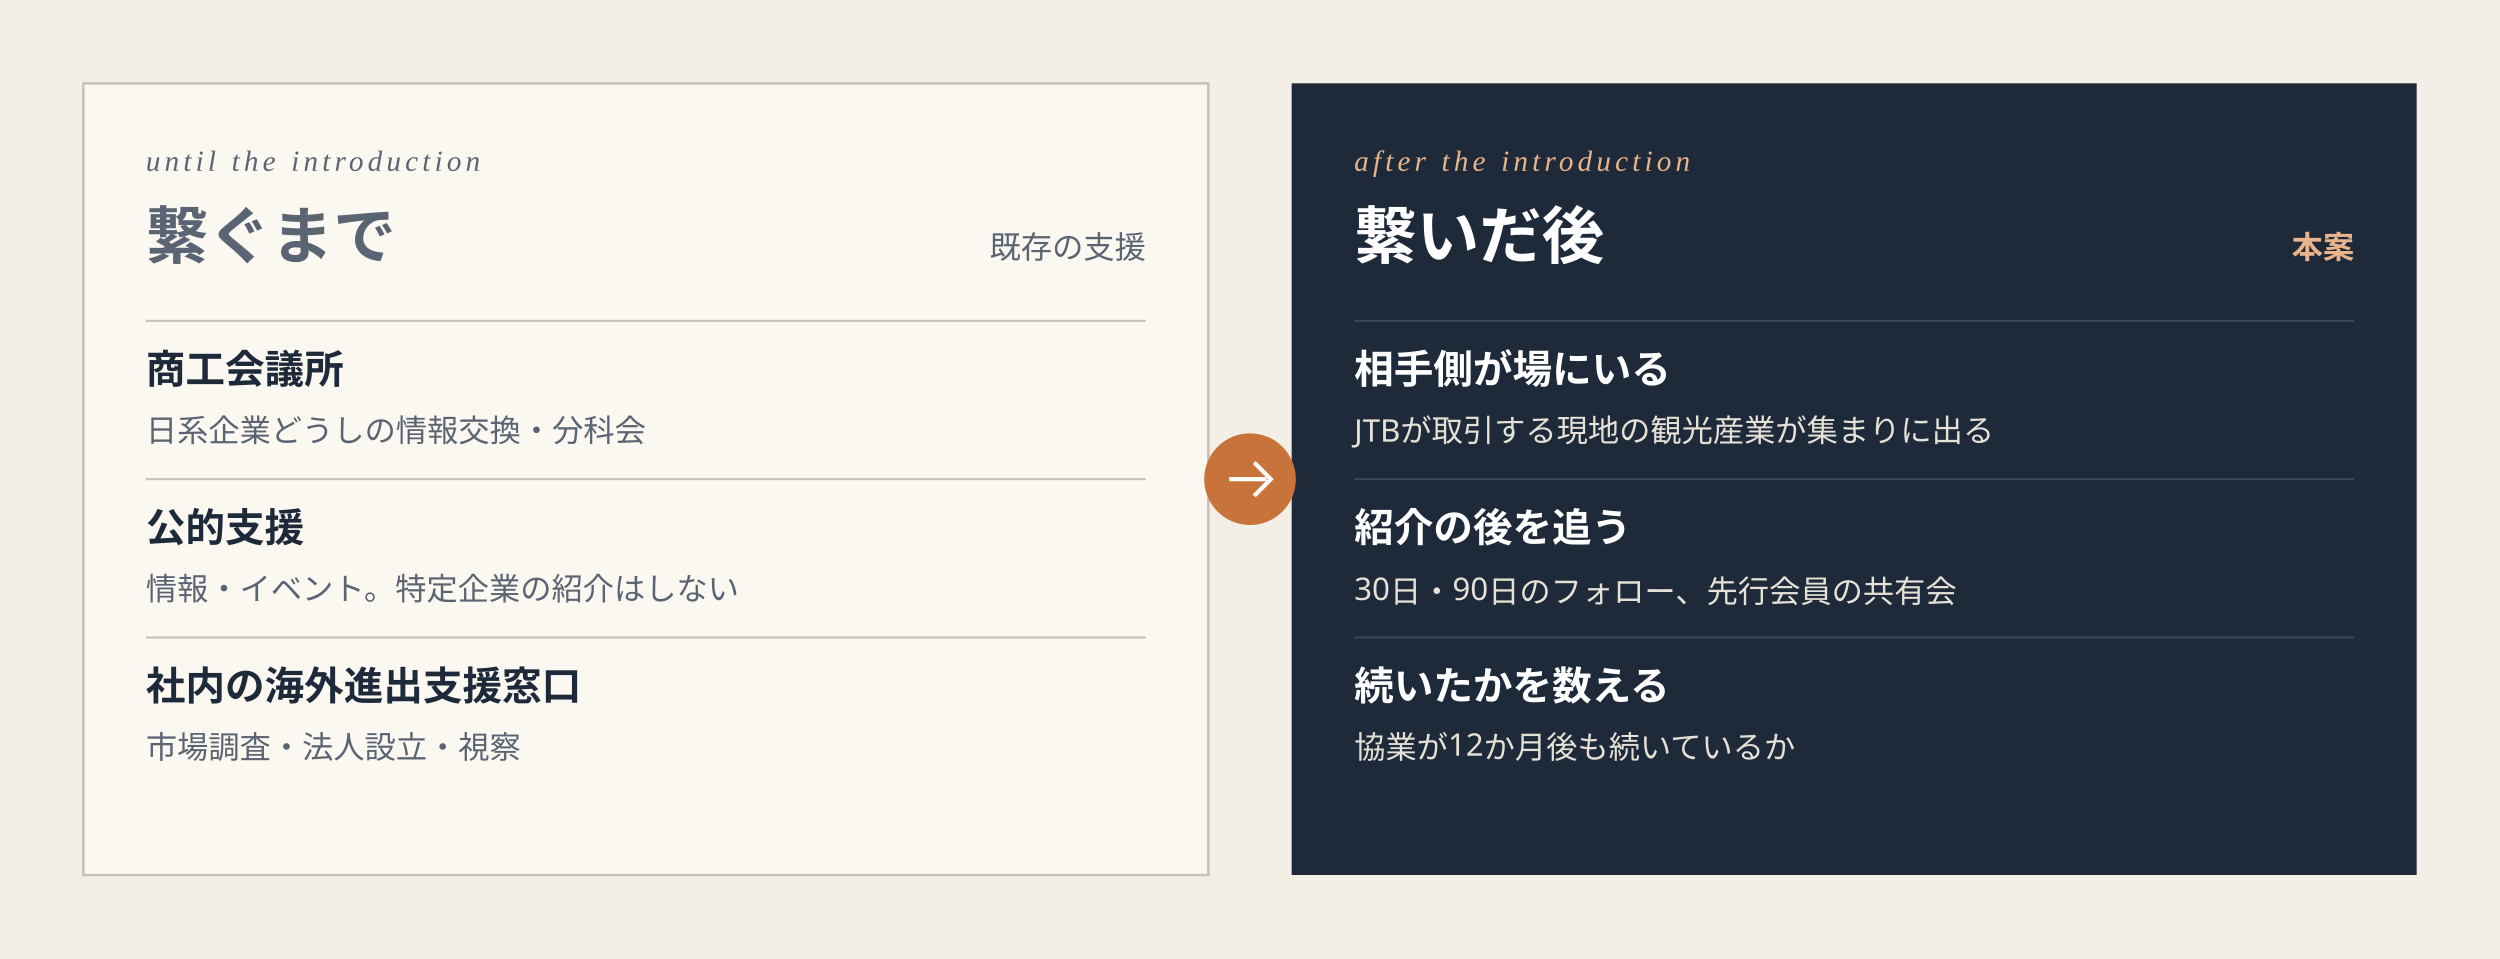
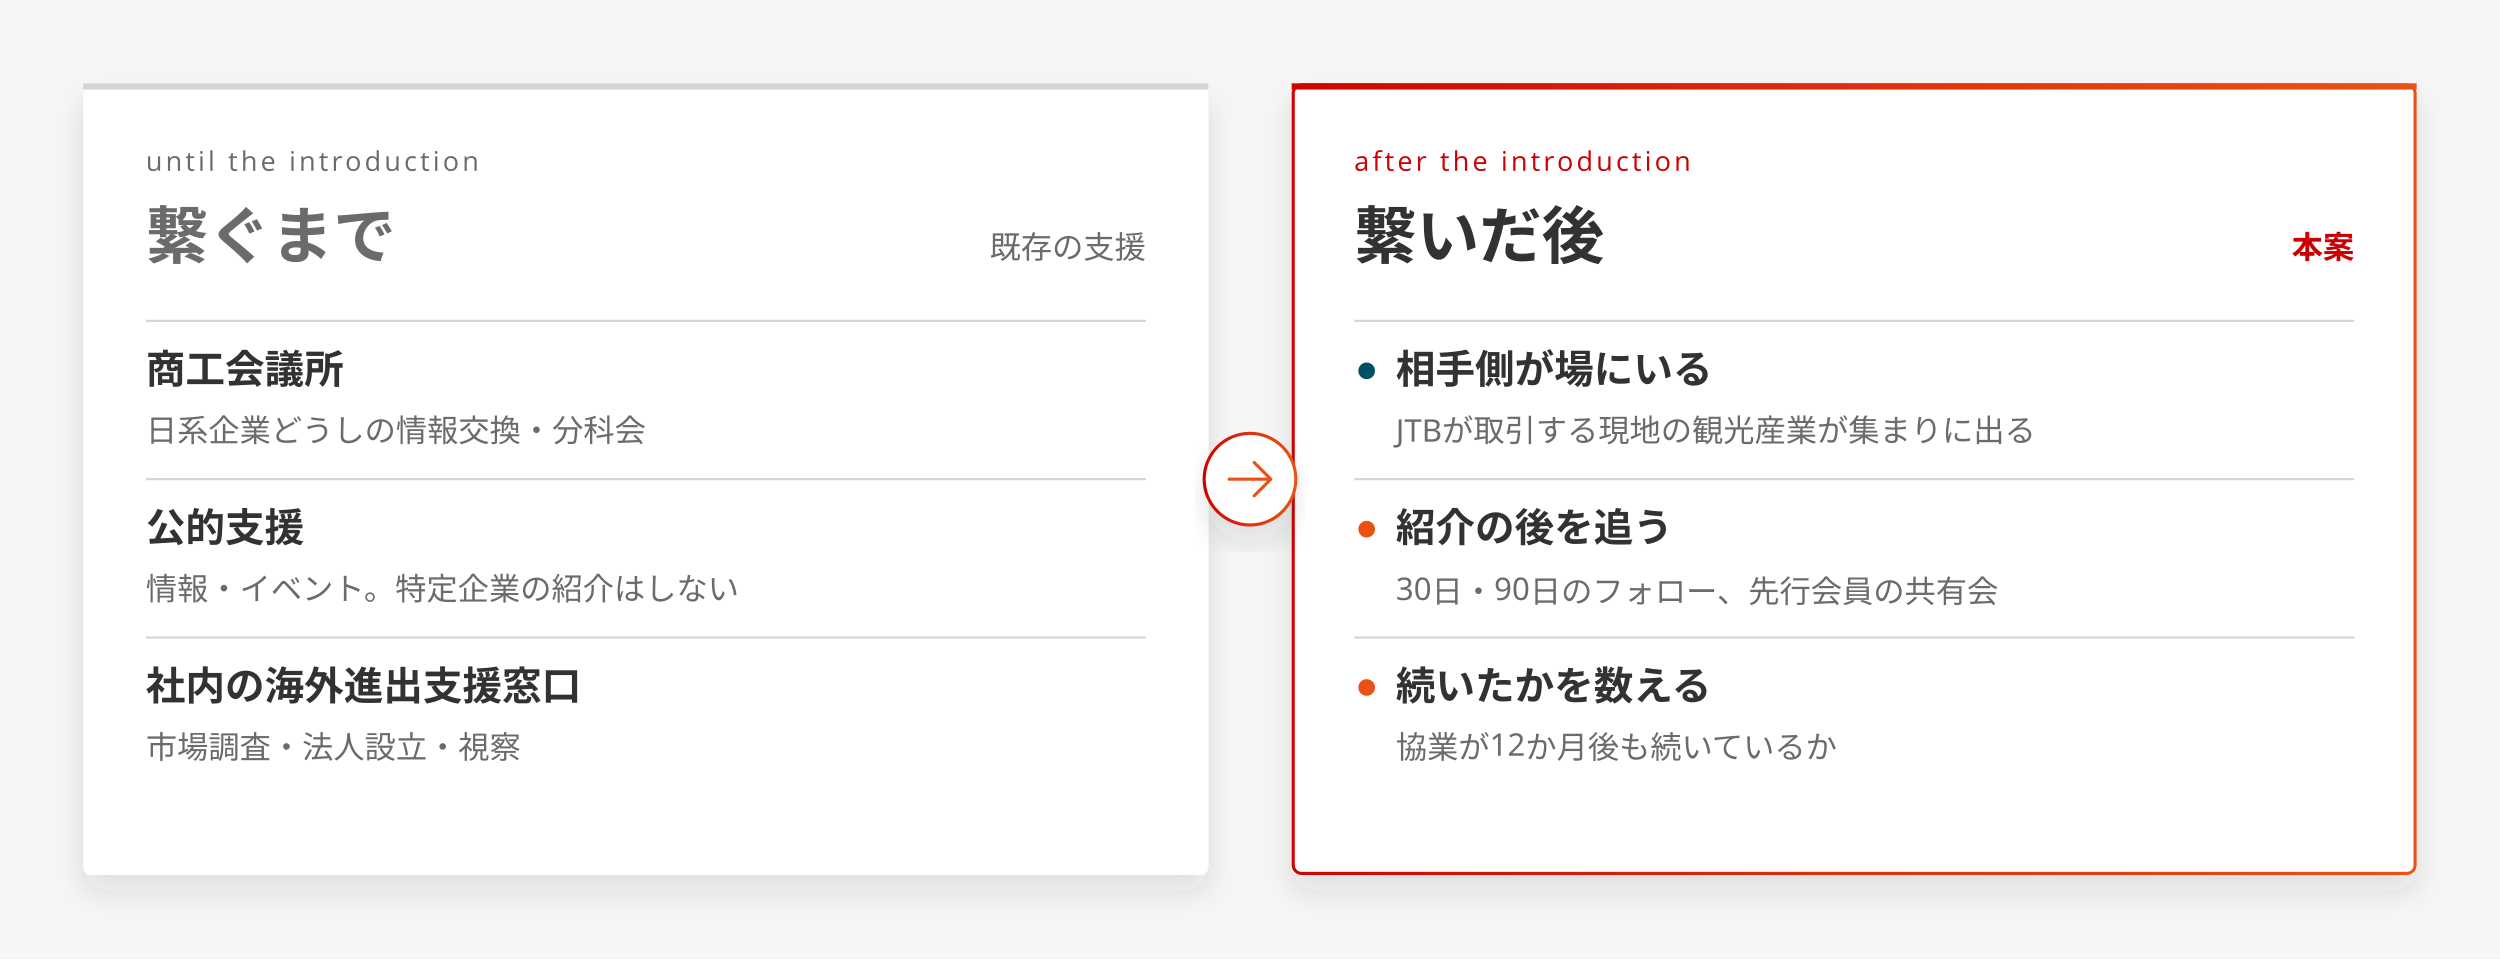
<svg xmlns="http://www.w3.org/2000/svg" viewBox="0 0 1200 460" width="1200" height="460" role="img" aria-labelledby="t d" font-family="'Noto Sans JP','Hiragino Sans','Yu Gothic',Meiryo,sans-serif">
-   <rect width="1200" height="460" fill="#F4EFE6" />
-   <rect x="40" y="40" width="540" height="380" fill="#FBF8F2" stroke="#C9C2B4" stroke-width="1.2" />
-   <text x="70" y="82" font-size="14" fill="#5B6472" text-anchor="start" font-weight="400" font-family="'Cormorant Garamond','Times New Roman',Georgia,serif" letter-spacing="2" font-style="italic">until the introduction</text>
-   <text x="70" y="124" font-size="30" fill="#5B6472" text-anchor="start" font-weight="600" font-family="'Shippori Mincho','Noto Serif JP','Hiragino Mincho ProN','Yu Mincho',serif">繋ぐまで</text>
-   <text x="550" y="124" font-size="15" fill="#5B6472" text-anchor="end" font-weight="400">既存の支援</text>
-   <path d="M70 154h480" stroke="#C9C2B4" />
-   <text x="70" y="184" font-size="19" fill="#1E2A3A" text-anchor="start" font-weight="600" font-family="'Shippori Mincho','Noto Serif JP','Hiragino Mincho ProN','Yu Mincho',serif">商工会議所</text>
-   <text x="70" y="212" font-size="15" fill="#5B6472" text-anchor="start" font-weight="400">日系企業どうしの情報交換・分科会</text>
-   <path d="M70 230h480" stroke="#C9C2B4" />
-   <text x="70" y="260" font-size="19" fill="#1E2A3A" text-anchor="start" font-weight="600" font-family="'Shippori Mincho','Noto Serif JP','Hiragino Mincho ProN','Yu Mincho',serif">公的支援</text>
-   <text x="70" y="288" font-size="15" fill="#5B6472" text-anchor="start" font-weight="400">情報・イベント。特定企業の紹介はしない</text>
-   <path d="M70 306h480" stroke="#C9C2B4" />
-   <text x="70" y="336" font-size="19" fill="#1E2A3A" text-anchor="start" font-weight="600" font-family="'Shippori Mincho','Noto Serif JP','Hiragino Mincho ProN','Yu Mincho',serif">社内の海外進出支援窓口</text>
-   <text x="70" y="364" font-size="15" fill="#5B6472" text-anchor="start" font-weight="400">市場調査・法人設立・視察</text>
-   <rect x="620" y="40" width="540" height="380" fill="#1E2A3A" />
-   <text x="650" y="82" font-size="14" fill="#E9B48A" text-anchor="start" font-weight="400" font-family="'Cormorant Garamond','Times New Roman',Georgia,serif" letter-spacing="2" font-style="italic">after the introduction</text>
-   <text x="650" y="124" font-size="30" fill="#FFFFFF" text-anchor="start" font-weight="600" font-family="'Shippori Mincho','Noto Serif JP','Hiragino Mincho ProN','Yu Mincho',serif">繋いだ後</text>
-   <text x="1130" y="124" font-size="15" fill="#E9B48A" text-anchor="end" font-weight="600">本案</text>
-   <path d="M650 154h480" stroke="#3A4758" />
-   <text x="650" y="184" font-size="19" fill="#FFFFFF" text-anchor="start" font-weight="600" font-family="'Shippori Mincho','Noto Serif JP','Hiragino Mincho ProN','Yu Mincho',serif">相手側が場にいる</text>
-   <text x="650" y="212" font-size="15" fill="#E6E1D6" text-anchor="start" font-weight="400">JTBが取引する現地の観光産業が集まりに出る</text>
-   <path d="M650 230h480" stroke="#3A4758" />
-   <text x="650" y="260" font-size="19" fill="#FFFFFF" text-anchor="start" font-weight="600" font-family="'Shippori Mincho','Noto Serif JP','Hiragino Mincho ProN','Yu Mincho',serif">紹介の後を追う</text>
-   <text x="650" y="288" font-size="15" fill="#E6E1D6" text-anchor="start" font-weight="400">30日・90日のフォロー、先行会員の共有会</text>
-   <path d="M650 306h480" stroke="#3A4758" />
-   <text x="650" y="336" font-size="19" fill="#FFFFFF" text-anchor="start" font-weight="600" font-family="'Shippori Mincho','Noto Serif JP','Hiragino Mincho ProN','Yu Mincho',serif">続いたかを数える</text>
-   <text x="650" y="364" font-size="15" fill="#E6E1D6" text-anchor="start" font-weight="400">協業が12か月後も続いているか</text>
-   <circle cx="600" cy="230" r="22" fill="#C8733A" />
-   <path d="M590 230h18M602 222l8 8-8 8" fill="none" stroke="#FFFFFF" stroke-width="2" />
+   <defs>
+     <linearGradient id="g" x1="0" y1="0" x2="1" y2="0">
+       <stop offset="0" stop-color="#cd0401" />
+       <stop offset=".5" stop-color="#de300b" />
+       <stop offset="1" stop-color="#ea5213" />
+     </linearGradient>
+     <filter id="sh" x="-10%" y="-10%" width="120%" height="140%">
+       <feDropShadow dx="0" dy="8" stdDeviation="7" flood-color="#323232" flood-opacity=".12" />
+     </filter>
+   </defs>
+   <rect width="1200" height="460" fill="#f6f6f6" />
+   <rect x="40" y="40" width="540" height="380" rx="4" fill="#fff" filter="url(#sh)" />
+   <rect x="40" y="40" width="540" height="3" fill="#d4d4d4" />
+   <text x="70" y="82" font-size="13" fill="#6b6b6b" text-anchor="start" font-weight="400" font-family="'Open Sans','Helvetica Neue',Arial,sans-serif" letter-spacing="1.5">until the introduction</text>
+   <text x="70" y="124" font-size="30" fill="#6b6b6b" text-anchor="start" font-weight="700">繋ぐまで</text>
+   <text x="550" y="124" font-size="15" fill="#6b6b6b" text-anchor="end" font-weight="400">既存の支援</text>
+   <path d="M70 154h480" stroke="#d4d4d4" />
+   <text x="70" y="184" font-size="19" fill="#323232" text-anchor="start" font-weight="700">商工会議所</text>
+   <text x="70" y="212" font-size="15" fill="#6b6b6b" text-anchor="start" font-weight="400">日系企業どうしの情報交換・分科会</text>
+   <path d="M70 230h480" stroke="#d4d4d4" />
+   <text x="70" y="260" font-size="19" fill="#323232" text-anchor="start" font-weight="700">公的支援</text>
+   <text x="70" y="288" font-size="15" fill="#6b6b6b" text-anchor="start" font-weight="400">情報・イベント。特定企業の紹介はしない</text>
+   <path d="M70 306h480" stroke="#d4d4d4" />
+   <text x="70" y="336" font-size="19" fill="#323232" text-anchor="start" font-weight="700">社内の海外進出支援窓口</text>
+   <text x="70" y="364" font-size="15" fill="#6b6b6b" text-anchor="start" font-weight="400">市場調査・法人設立・視察</text>
+   <rect x="620" y="40" width="540" height="380" rx="4" fill="#fff" filter="url(#sh)" />
+   <rect x="620.75" y="40.75" width="538.5" height="378.5" rx="4" fill="none" stroke="url(#g)" stroke-width="1.5" />
+   <rect x="620" y="40" width="540" height="3" fill="url(#g)" />
+   <text x="650" y="82" font-size="13" fill="#cc0000" text-anchor="start" font-weight="500" font-family="'Open Sans','Helvetica Neue',Arial,sans-serif" letter-spacing="1.5">after the introduction</text>
+   <text x="650" y="124" font-size="30" fill="#323232" text-anchor="start" font-weight="700">繋いだ後</text>
+   <text x="1130" y="124" font-size="15" fill="#cc0000" text-anchor="end" font-weight="700">本案</text>
+   <path d="M650 154h480" stroke="#d4d4d4" />
+   <circle cx="656" cy="178" r="4" fill="#005064" />
+   <text x="670" y="184" font-size="19" fill="#323232" text-anchor="start" font-weight="700">相手側が場にいる</text>
+   <text x="670" y="212" font-size="15" fill="#6b6b6b" text-anchor="start" font-weight="400">JTBが取引する現地の観光産業が集まりに出る</text>
+   <path d="M650 230h480" stroke="#d4d4d4" />
+   <circle cx="656" cy="254" r="4" fill="#ea5213" />
+   <text x="670" y="260" font-size="19" fill="#323232" text-anchor="start" font-weight="700">紹介の後を追う</text>
+   <text x="670" y="288" font-size="15" fill="#6b6b6b" text-anchor="start" font-weight="400">30日・90日のフォロー、先行会員の共有会</text>
+   <path d="M650 306h480" stroke="#d4d4d4" />
+   <circle cx="656" cy="330" r="4" fill="#ea5213" />
+   <text x="670" y="336" font-size="19" fill="#323232" text-anchor="start" font-weight="700">続いたかを数える</text>
+   <text x="670" y="364" font-size="15" fill="#6b6b6b" text-anchor="start" font-weight="400">協業が12か月後も続いているか</text>
+   <circle cx="600" cy="230" r="22" fill="#fff" stroke="url(#g)" stroke-width="1.5" filter="url(#sh)" />
+   <path d="M590 230h18M602 222l8 8-8 8" fill="none" stroke="#ea5213" stroke-width="1.5" stroke-linecap="round" stroke-linejoin="round" />
</svg>
